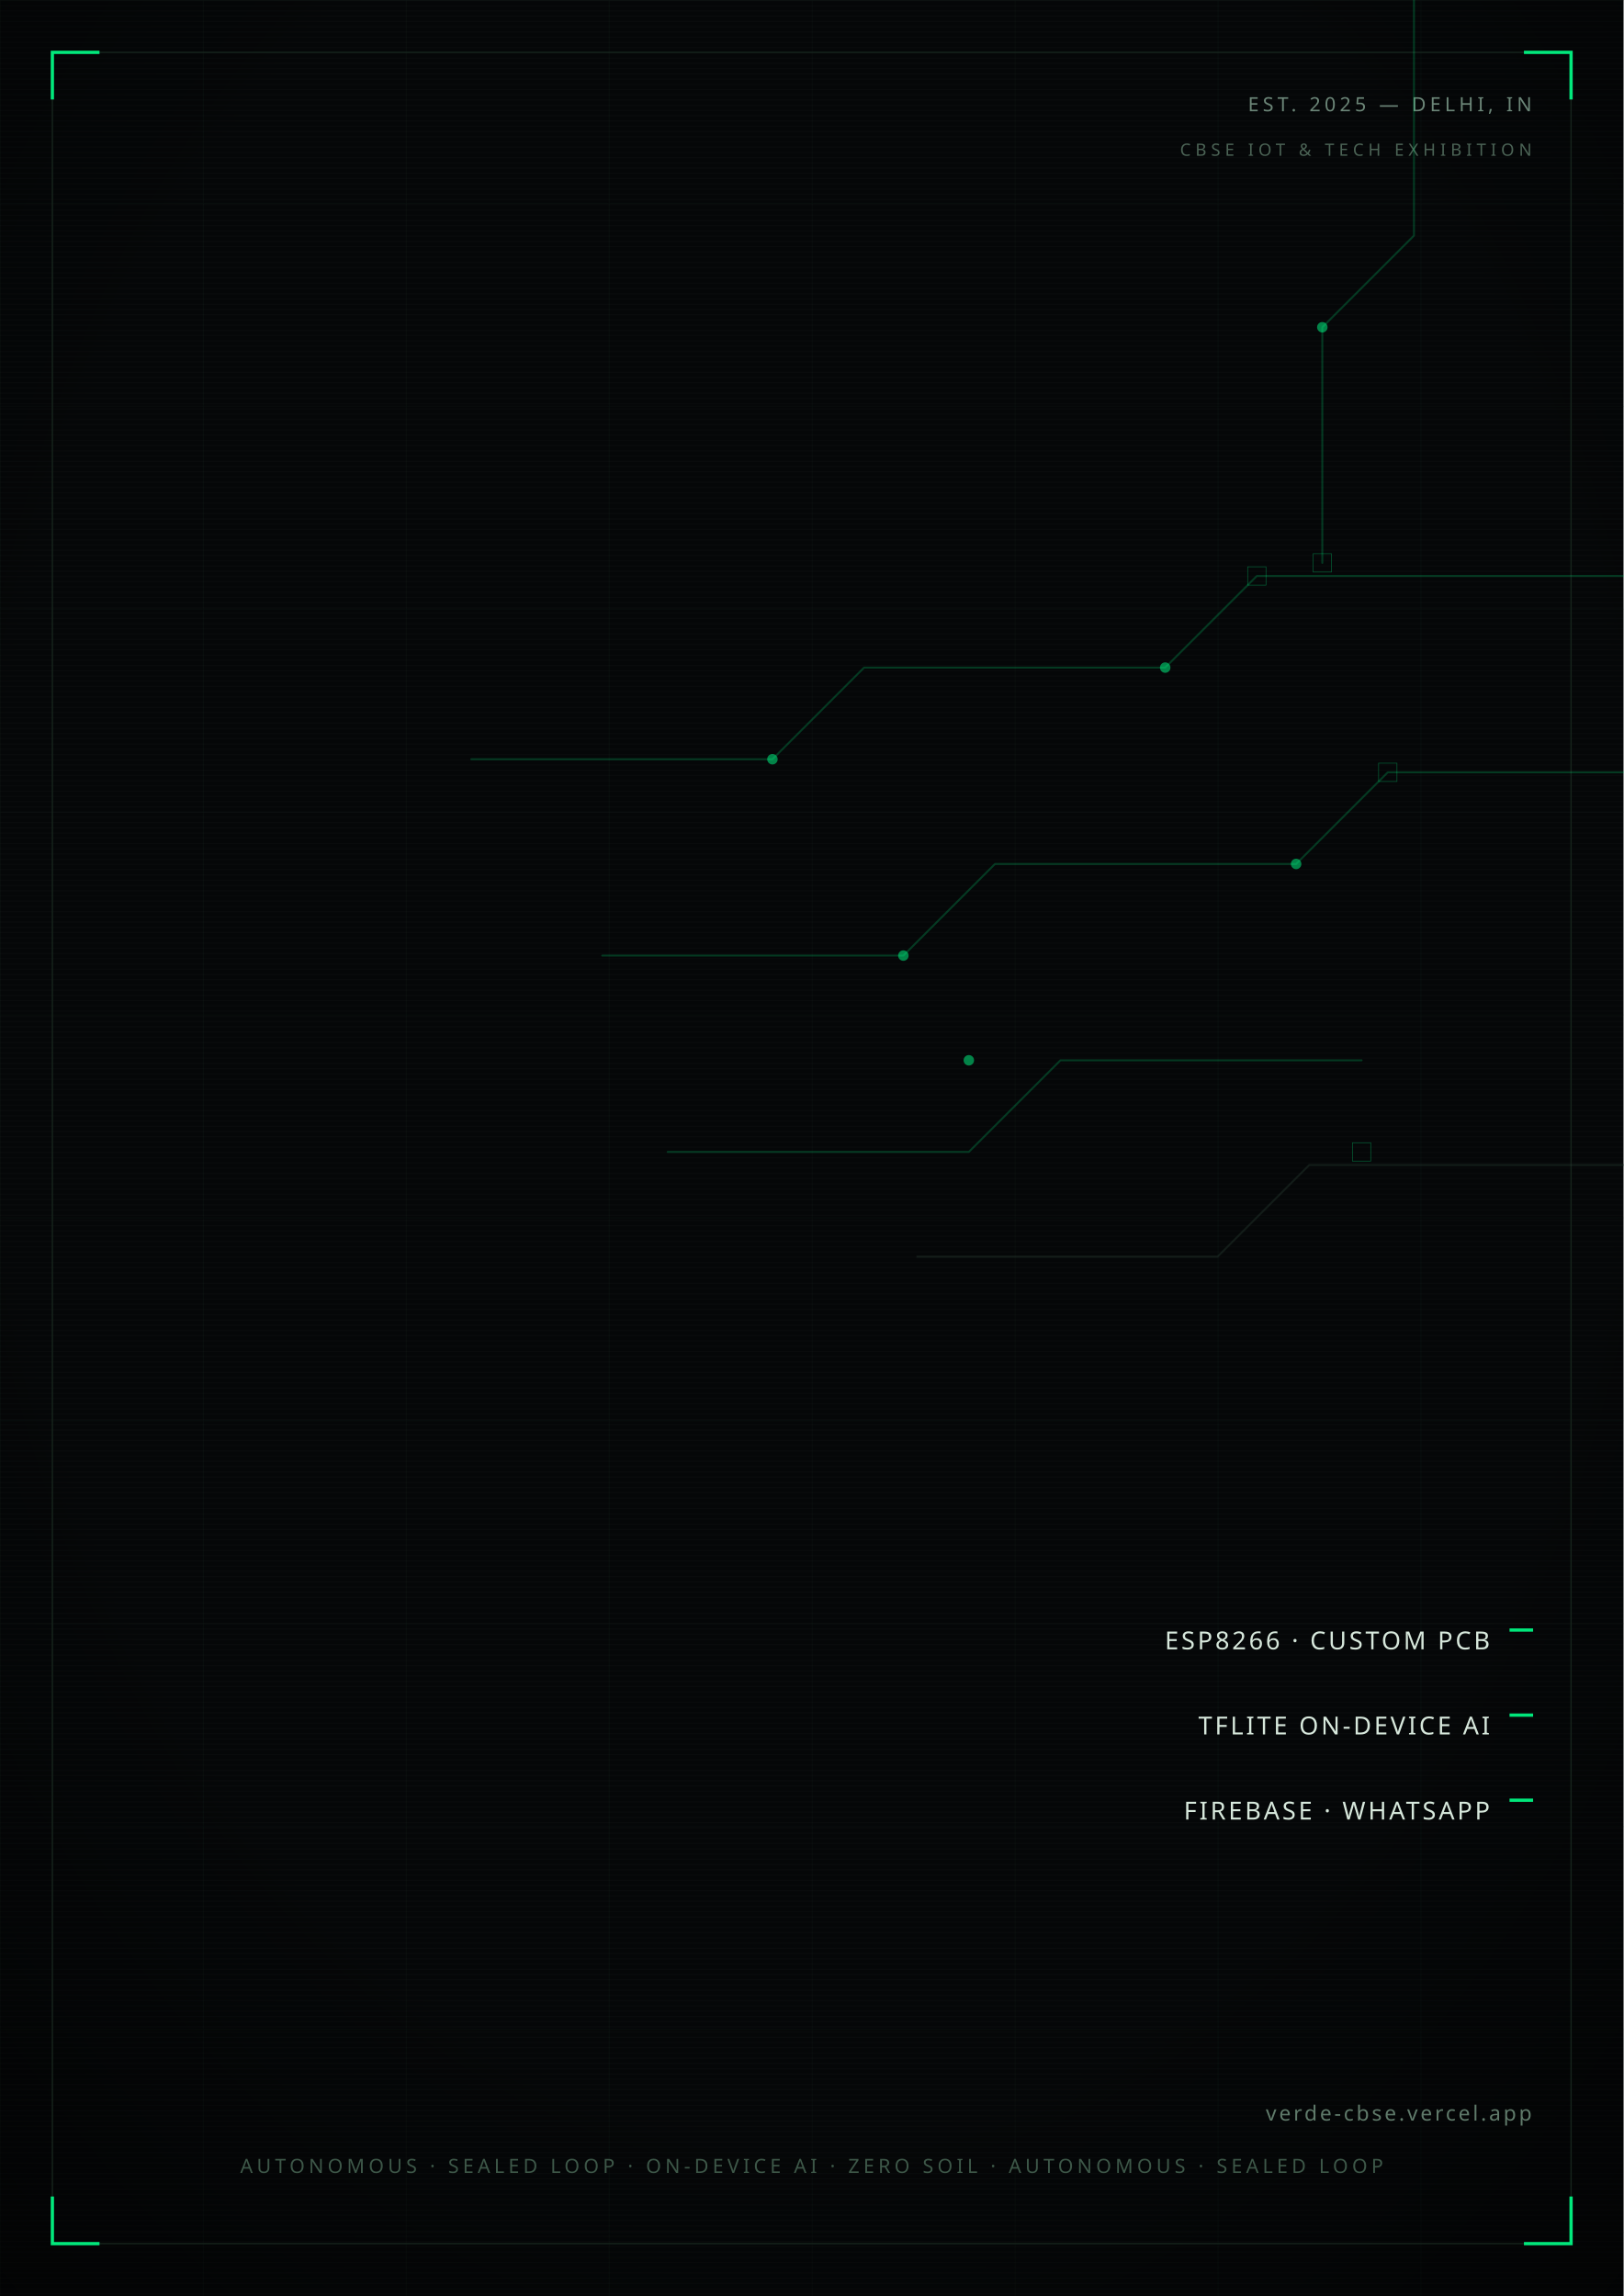
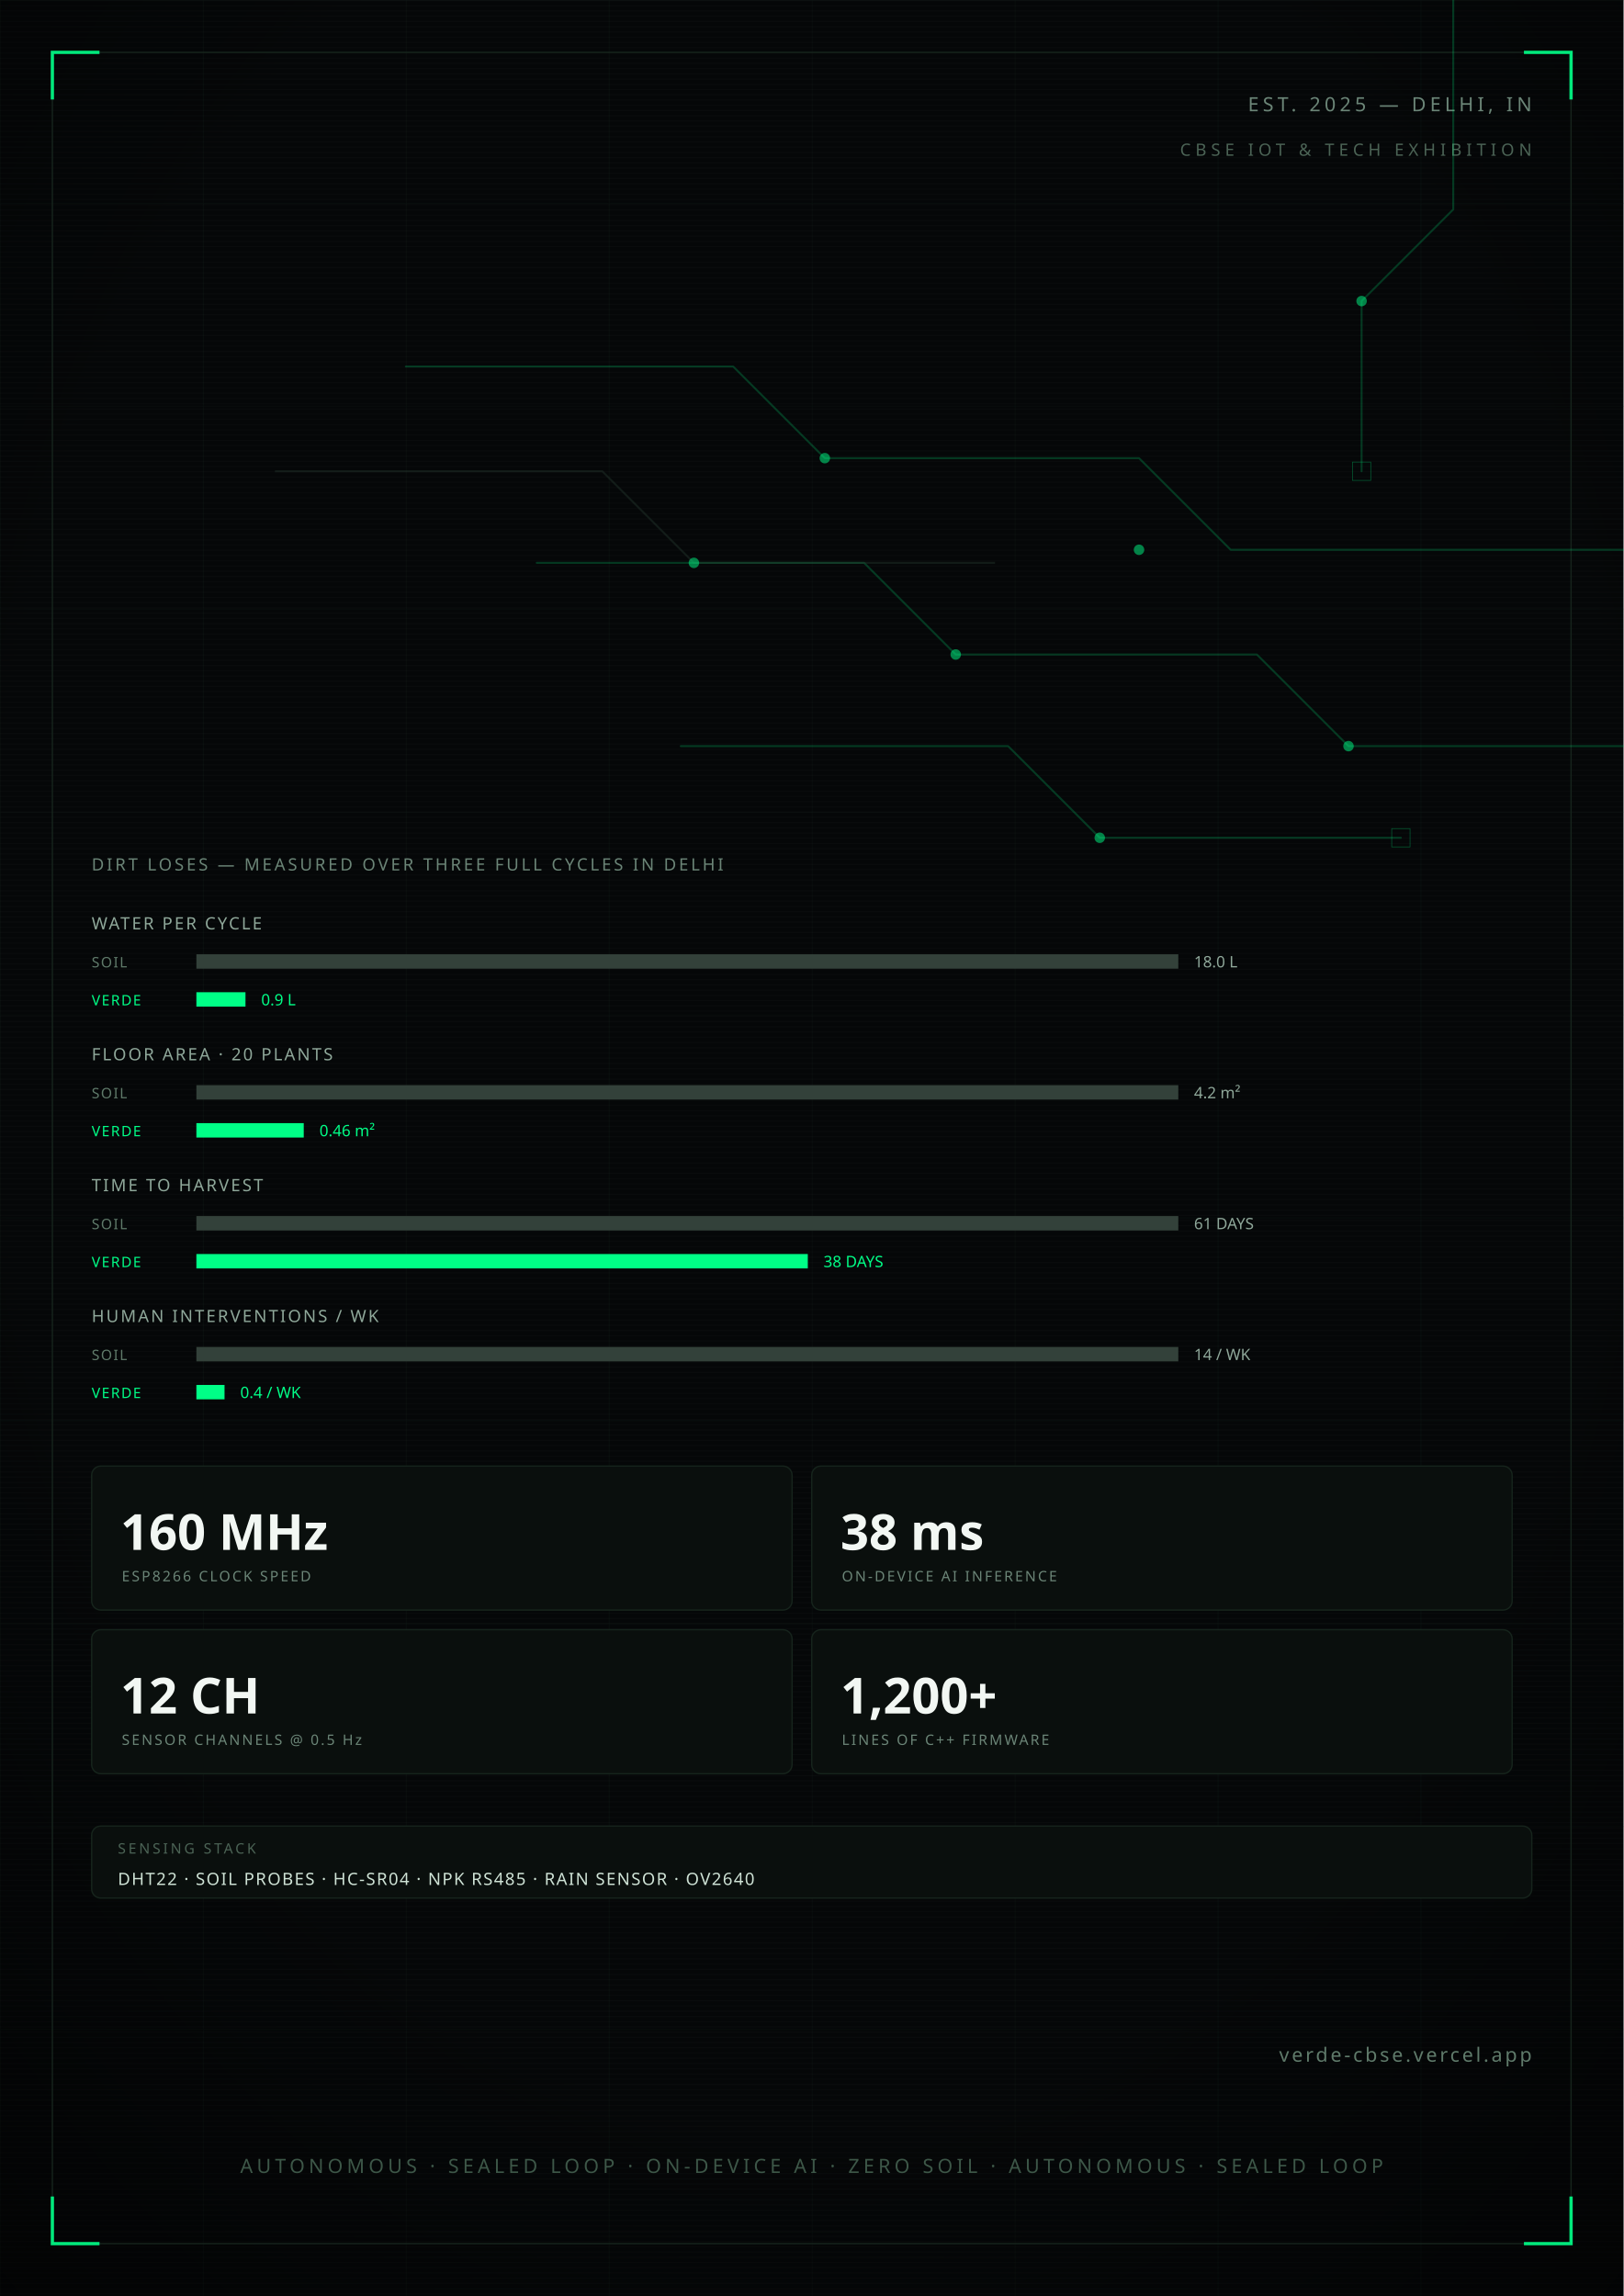
<svg xmlns="http://www.w3.org/2000/svg" width="2480" height="3508" viewBox="0 0 2480 3508">
  <defs>
    <pattern id="grid" width="310" height="310" patternUnits="userSpaceOnUse">
      <path d="M310 0H0V310" fill="none" stroke="#0e1a14" stroke-width="1.5" />
    </pattern>
    <pattern id="scan" width="8" height="8" patternUnits="userSpaceOnUse">
      <rect width="8" height="1.4" fill="#ffffff" opacity="0.022" />
    </pattern>
    <radialGradient id="vig" cx="0.5" cy="0.42" r="0.78">
      <stop offset="0" stop-color="#000000" stop-opacity="0" />
      <stop offset="0.62" stop-color="#000000" stop-opacity="0" />
      <stop offset="1" stop-color="#000000" stop-opacity="0.55" />
    </radialGradient>
    <radialGradient id="glowC" cx="0.5" cy="0.40" r="0.58">
      <stop offset="0" stop-color="#00FF87" stop-opacity="0.17" />
      <stop offset="1" stop-color="#00FF87" stop-opacity="0" />
    </radialGradient>
    <filter id="blurL" x="-80%" y="-80%" width="260%" height="260%">
      <feGaussianBlur stdDeviation="42" />
    </filter>
  </defs>
  <rect width="2480" height="3508" fill="#050708" />
  <rect width="2480" height="3508" fill="url(#grid)" opacity="0.55" />
  <rect width="2480" height="3508" fill="url(#scan)" />
  <rect width="2480" height="3508" fill="url(#vig)" />
  <rect x="80" y="80" width="2320" height="3348" fill="none" stroke="#16241c" stroke-width="2" />
  <g stroke="#00FF87" stroke-width="5" opacity="0.9" fill="none">
    <path d="M80 152V80h72" />
    <path d="M2328 80h72v72" />
    <path d="M2400 3356v72h-72" />
    <path d="M152 3428H80v-72" />
  </g>
  <text x="1240" y="3320" text-anchor="middle" font-family="IBM Plex Mono" font-weight="400" font-size="30" letter-spacing="6" fill="#3d5748">AUTONOMOUS · SEALED LOOP · ON-DEVICE AI · ZERO SOIL · AUTONOMOUS · SEALED LOOP</text>
  <text x="2340" y="170" text-anchor="end" font-family="IBM Plex Mono" font-weight="500" font-size="30" letter-spacing="6" fill="#6b8577">EST. 2025 — DELHI, IN</text>
  <text x="2340" y="238" text-anchor="end" font-family="IBM Plex Mono" font-weight="400" font-size="26" letter-spacing="7" fill="#4b6355">CBSE IOT &amp; TECH EXHIBITION</text>
  <g stroke="#00FF87" stroke-width="3" fill="none" opacity="0.20" stroke-linejoin="round" stroke-linecap="round">
-     <path d="M720 1160 H1180 L1320 1020 H1780 L1920 880 H2490" />
-     <path d="M920 1460 H1380 L1520 1320 H1980 L2120 1180 H2490" />
-     <path d="M1020 1760 H1480 L1620 1620 H2080" />
-     <path d="M2160 -10 V360 L2020 500 V860" />
+     <path d="M620 560 H1120 L1260 700 H1740 L1880 840 H2490" />
+     <path d="M820 860 H1320 L1460 1000 H1920 L2060 1140 H2490" />
+     <path d="M1040 1140 H1540 L1680 1280 H2140" />
+     <path d="M2220 -10 V320 L2080 460 V720" />
  </g>
-   <path d="M1400 1920 H1860 L2000 1780 H2490" stroke="#2a4237" stroke-width="3" fill="none" opacity="0.35" />
+   <path d="M420 720 H920 L1060 860 H1520" stroke="#2a4237" stroke-width="3" fill="none" opacity="0.35" />
  <g fill="#00FF87" opacity="0.5">
-     <circle cx="1180" cy="1160" r="8" />
-     <circle cx="1780" cy="1020" r="8" />
-     <circle cx="1380" cy="1460" r="8" />
-     <circle cx="1980" cy="1320" r="8" />
-     <circle cx="1480" cy="1620" r="8" />
-     <circle cx="2020" cy="500" r="8" />
+     <circle cx="1260" cy="700" r="8" />
+     <circle cx="1740" cy="840" r="8" />
+     <circle cx="1460" cy="1000" r="8" />
+     <circle cx="2060" cy="1140" r="8" />
+     <circle cx="1680" cy="1280" r="8" />
+     <circle cx="2080" cy="460" r="8" />
+     <circle cx="1060" cy="860" r="8" />
  </g>
  <g fill="none" stroke="#00FF87" opacity="0.35">
-     <rect x="1906" y="866" width="28" height="28" />
-     <rect x="2106" y="1166" width="28" height="28" />
-     <rect x="2066" y="1746" width="28" height="28" />
-     <rect x="2006" y="846" width="28" height="28" />
+     <rect x="2126" y="1266" width="28" height="28" />
+     <rect x="2066" y="706" width="28" height="28" />
  </g>
-   <g>
-     <rect x="2306" y="2488" width="36" height="5" fill="#00FF87" opacity="0.9" />
-     <text x="2276" y="2520" text-anchor="end" font-family="IBM Plex Mono" font-weight="500" font-size="38" letter-spacing="4" fill="#d7e8dc">ESP8266 · CUSTOM PCB</text>
-     <rect x="2306" y="2618" width="36" height="5" fill="#00FF87" opacity="0.9" />
-     <text x="2276" y="2650" text-anchor="end" font-family="IBM Plex Mono" font-weight="500" font-size="38" letter-spacing="4" fill="#d7e8dc">TFLITE ON-DEVICE AI</text>
-     <rect x="2306" y="2748" width="36" height="5" fill="#00FF87" opacity="0.9" />
-     <text x="2276" y="2780" text-anchor="end" font-family="IBM Plex Mono" font-weight="500" font-size="38" letter-spacing="4" fill="#d7e8dc">FIREBASE · WHATSAPP</text>
-   </g>
-   <text x="2340" y="3240" text-anchor="end" font-family="IBM Plex Mono" font-weight="400" font-size="32" letter-spacing="4" fill="#5f7a6a">verde-cbse.vercel.app</text>
+   <text x="140" y="1330" font-family="IBM Plex Mono" font-weight="500" font-size="26" letter-spacing="4" fill="#6b8577">DIRT LOSES — MEASURED OVER THREE FULL CYCLES IN DELHI</text>
+   <text x="140" y="1420" font-family="IBM Plex Mono" font-weight="500" font-size="26" letter-spacing="3" fill="#8fa89a">WATER PER CYCLE</text>
+   <text x="140" y="1478" font-family="IBM Plex Mono" font-weight="400" font-size="22" letter-spacing="2" fill="#5f7a6a">SOIL</text>
+   <rect x="300" y="1458" width="1500" height="22" fill="#33413a" />
+   <text x="1824" y="1478" font-family="IBM Plex Mono" font-weight="400" font-size="24" fill="#8fa89a">18.0 L</text>
+   <text x="140" y="1536" font-family="IBM Plex Mono" font-weight="500" font-size="22" letter-spacing="2" fill="#00FF87">VERDE</text>
+   <rect x="300" y="1516" width="75" height="22" fill="#00FF87" />
+   <text x="399" y="1536" font-family="IBM Plex Mono" font-weight="500" font-size="24" fill="#00FF87">0.9 L</text>
+   <text x="140" y="1620" font-family="IBM Plex Mono" font-weight="500" font-size="26" letter-spacing="3" fill="#8fa89a">FLOOR AREA · 20 PLANTS</text>
+   <text x="140" y="1678" font-family="IBM Plex Mono" font-weight="400" font-size="22" letter-spacing="2" fill="#5f7a6a">SOIL</text>
+   <rect x="300" y="1658" width="1500" height="22" fill="#33413a" />
+   <text x="1824" y="1678" font-family="IBM Plex Mono" font-weight="400" font-size="24" fill="#8fa89a">4.2 m²</text>
+   <text x="140" y="1736" font-family="IBM Plex Mono" font-weight="500" font-size="22" letter-spacing="2" fill="#00FF87">VERDE</text>
+   <rect x="300" y="1716" width="164" height="22" fill="#00FF87" />
+   <text x="488" y="1736" font-family="IBM Plex Mono" font-weight="500" font-size="24" fill="#00FF87">0.46 m²</text>
+   <text x="140" y="1820" font-family="IBM Plex Mono" font-weight="500" font-size="26" letter-spacing="3" fill="#8fa89a">TIME TO HARVEST</text>
+   <text x="140" y="1878" font-family="IBM Plex Mono" font-weight="400" font-size="22" letter-spacing="2" fill="#5f7a6a">SOIL</text>
+   <rect x="300" y="1858" width="1500" height="22" fill="#33413a" />
+   <text x="1824" y="1878" font-family="IBM Plex Mono" font-weight="400" font-size="24" fill="#8fa89a">61 DAYS</text>
+   <text x="140" y="1936" font-family="IBM Plex Mono" font-weight="500" font-size="22" letter-spacing="2" fill="#00FF87">VERDE</text>
+   <rect x="300" y="1916" width="934" height="22" fill="#00FF87" />
+   <text x="1258" y="1936" font-family="IBM Plex Mono" font-weight="500" font-size="24" fill="#00FF87">38 DAYS</text>
+   <text x="140" y="2020" font-family="IBM Plex Mono" font-weight="500" font-size="26" letter-spacing="3" fill="#8fa89a">HUMAN INTERVENTIONS / WK</text>
+   <text x="140" y="2078" font-family="IBM Plex Mono" font-weight="400" font-size="22" letter-spacing="2" fill="#5f7a6a">SOIL</text>
+   <rect x="300" y="2058" width="1500" height="22" fill="#33413a" />
+   <text x="1824" y="2078" font-family="IBM Plex Mono" font-weight="400" font-size="24" fill="#8fa89a">14 / WK</text>
+   <text x="140" y="2136" font-family="IBM Plex Mono" font-weight="500" font-size="22" letter-spacing="2" fill="#00FF87">VERDE</text>
+   <rect x="300" y="2116" width="43" height="22" fill="#00FF87" />
+   <text x="367" y="2136" font-family="IBM Plex Mono" font-weight="500" font-size="24" fill="#00FF87">0.4 / WK</text>
+   <rect x="140" y="2240" width="1070" height="220" rx="14" fill="#0a0f0d" stroke="#16241c" stroke-width="2" />
+   <text x="184" y="2368" font-family="Oswald" font-weight="600" font-size="76" fill="#F2F7F3">160 MHz</text>
+   <text x="186" y="2416" font-family="IBM Plex Mono" font-weight="400" font-size="22" letter-spacing="3" fill="#6b8577">ESP8266 CLOCK SPEED</text>
+   <rect x="1240" y="2240" width="1070" height="220" rx="14" fill="#0a0f0d" stroke="#16241c" stroke-width="2" />
+   <text x="1284" y="2368" font-family="Oswald" font-weight="600" font-size="76" fill="#F2F7F3">38 ms</text>
+   <text x="1286" y="2416" font-family="IBM Plex Mono" font-weight="400" font-size="22" letter-spacing="3" fill="#6b8577">ON-DEVICE AI INFERENCE</text>
+   <rect x="140" y="2490" width="1070" height="220" rx="14" fill="#0a0f0d" stroke="#16241c" stroke-width="2" />
+   <text x="184" y="2618" font-family="Oswald" font-weight="600" font-size="76" fill="#F2F7F3">12 CH</text>
+   <text x="186" y="2666" font-family="IBM Plex Mono" font-weight="400" font-size="22" letter-spacing="3" fill="#6b8577">SENSOR CHANNELS @ 0.5 Hz</text>
+   <rect x="1240" y="2490" width="1070" height="220" rx="14" fill="#0a0f0d" stroke="#16241c" stroke-width="2" />
+   <text x="1284" y="2618" font-family="Oswald" font-weight="600" font-size="76" fill="#F2F7F3">1,200+</text>
+   <text x="1286" y="2666" font-family="IBM Plex Mono" font-weight="400" font-size="22" letter-spacing="3" fill="#6b8577">LINES OF C++ FIRMWARE</text>
+   <rect x="140" y="2790" width="2200" height="110" rx="14" fill="#0a0f0d" stroke="#16241c" stroke-width="2" />
+   <text x="180" y="2832" font-family="IBM Plex Mono" font-weight="500" font-size="22" letter-spacing="4" fill="#4b6355">SENSING STACK</text>
+   <text x="180" y="2880" font-family="IBM Plex Mono" font-weight="400" font-size="26" letter-spacing="2" fill="#cfe3d6">DHT22 · SOIL PROBES · HC-SR04 · NPK RS485 · RAIN SENSOR · OV2640</text>
+   <text x="2340" y="3150" text-anchor="end" font-family="IBM Plex Mono" font-weight="400" font-size="30" letter-spacing="4" fill="#5f7a6a">verde-cbse.vercel.app</text>
</svg>
